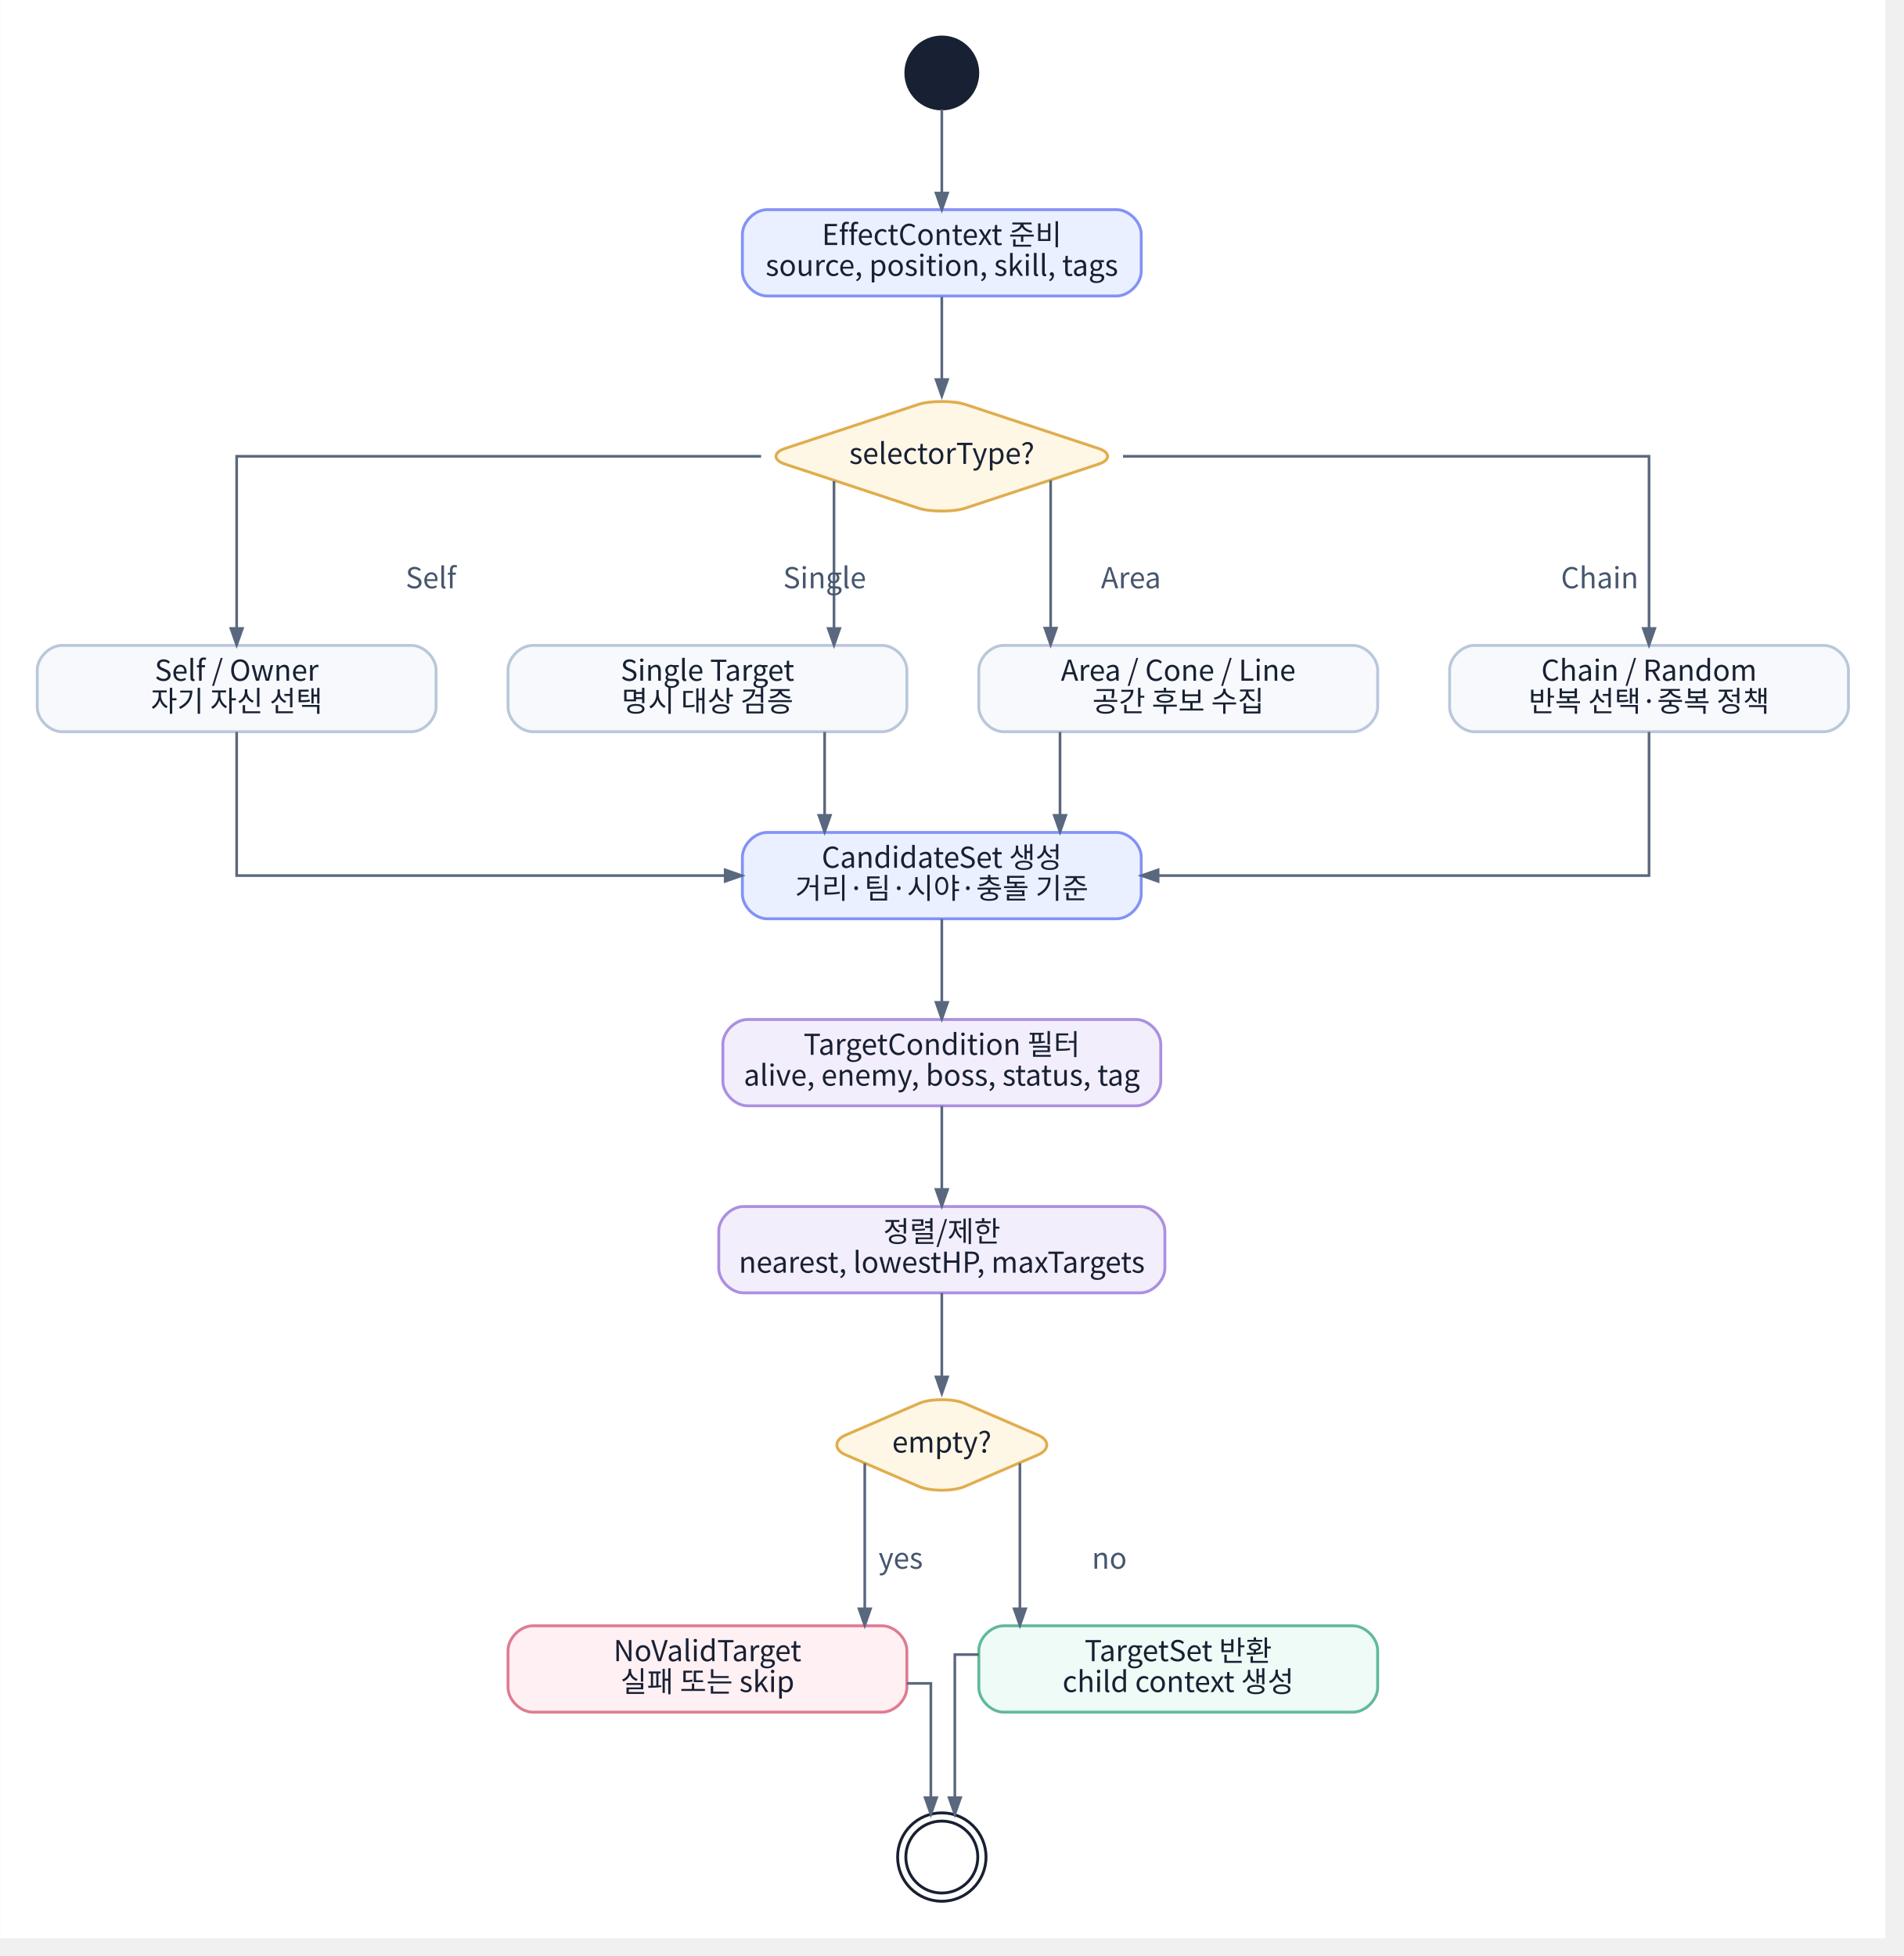
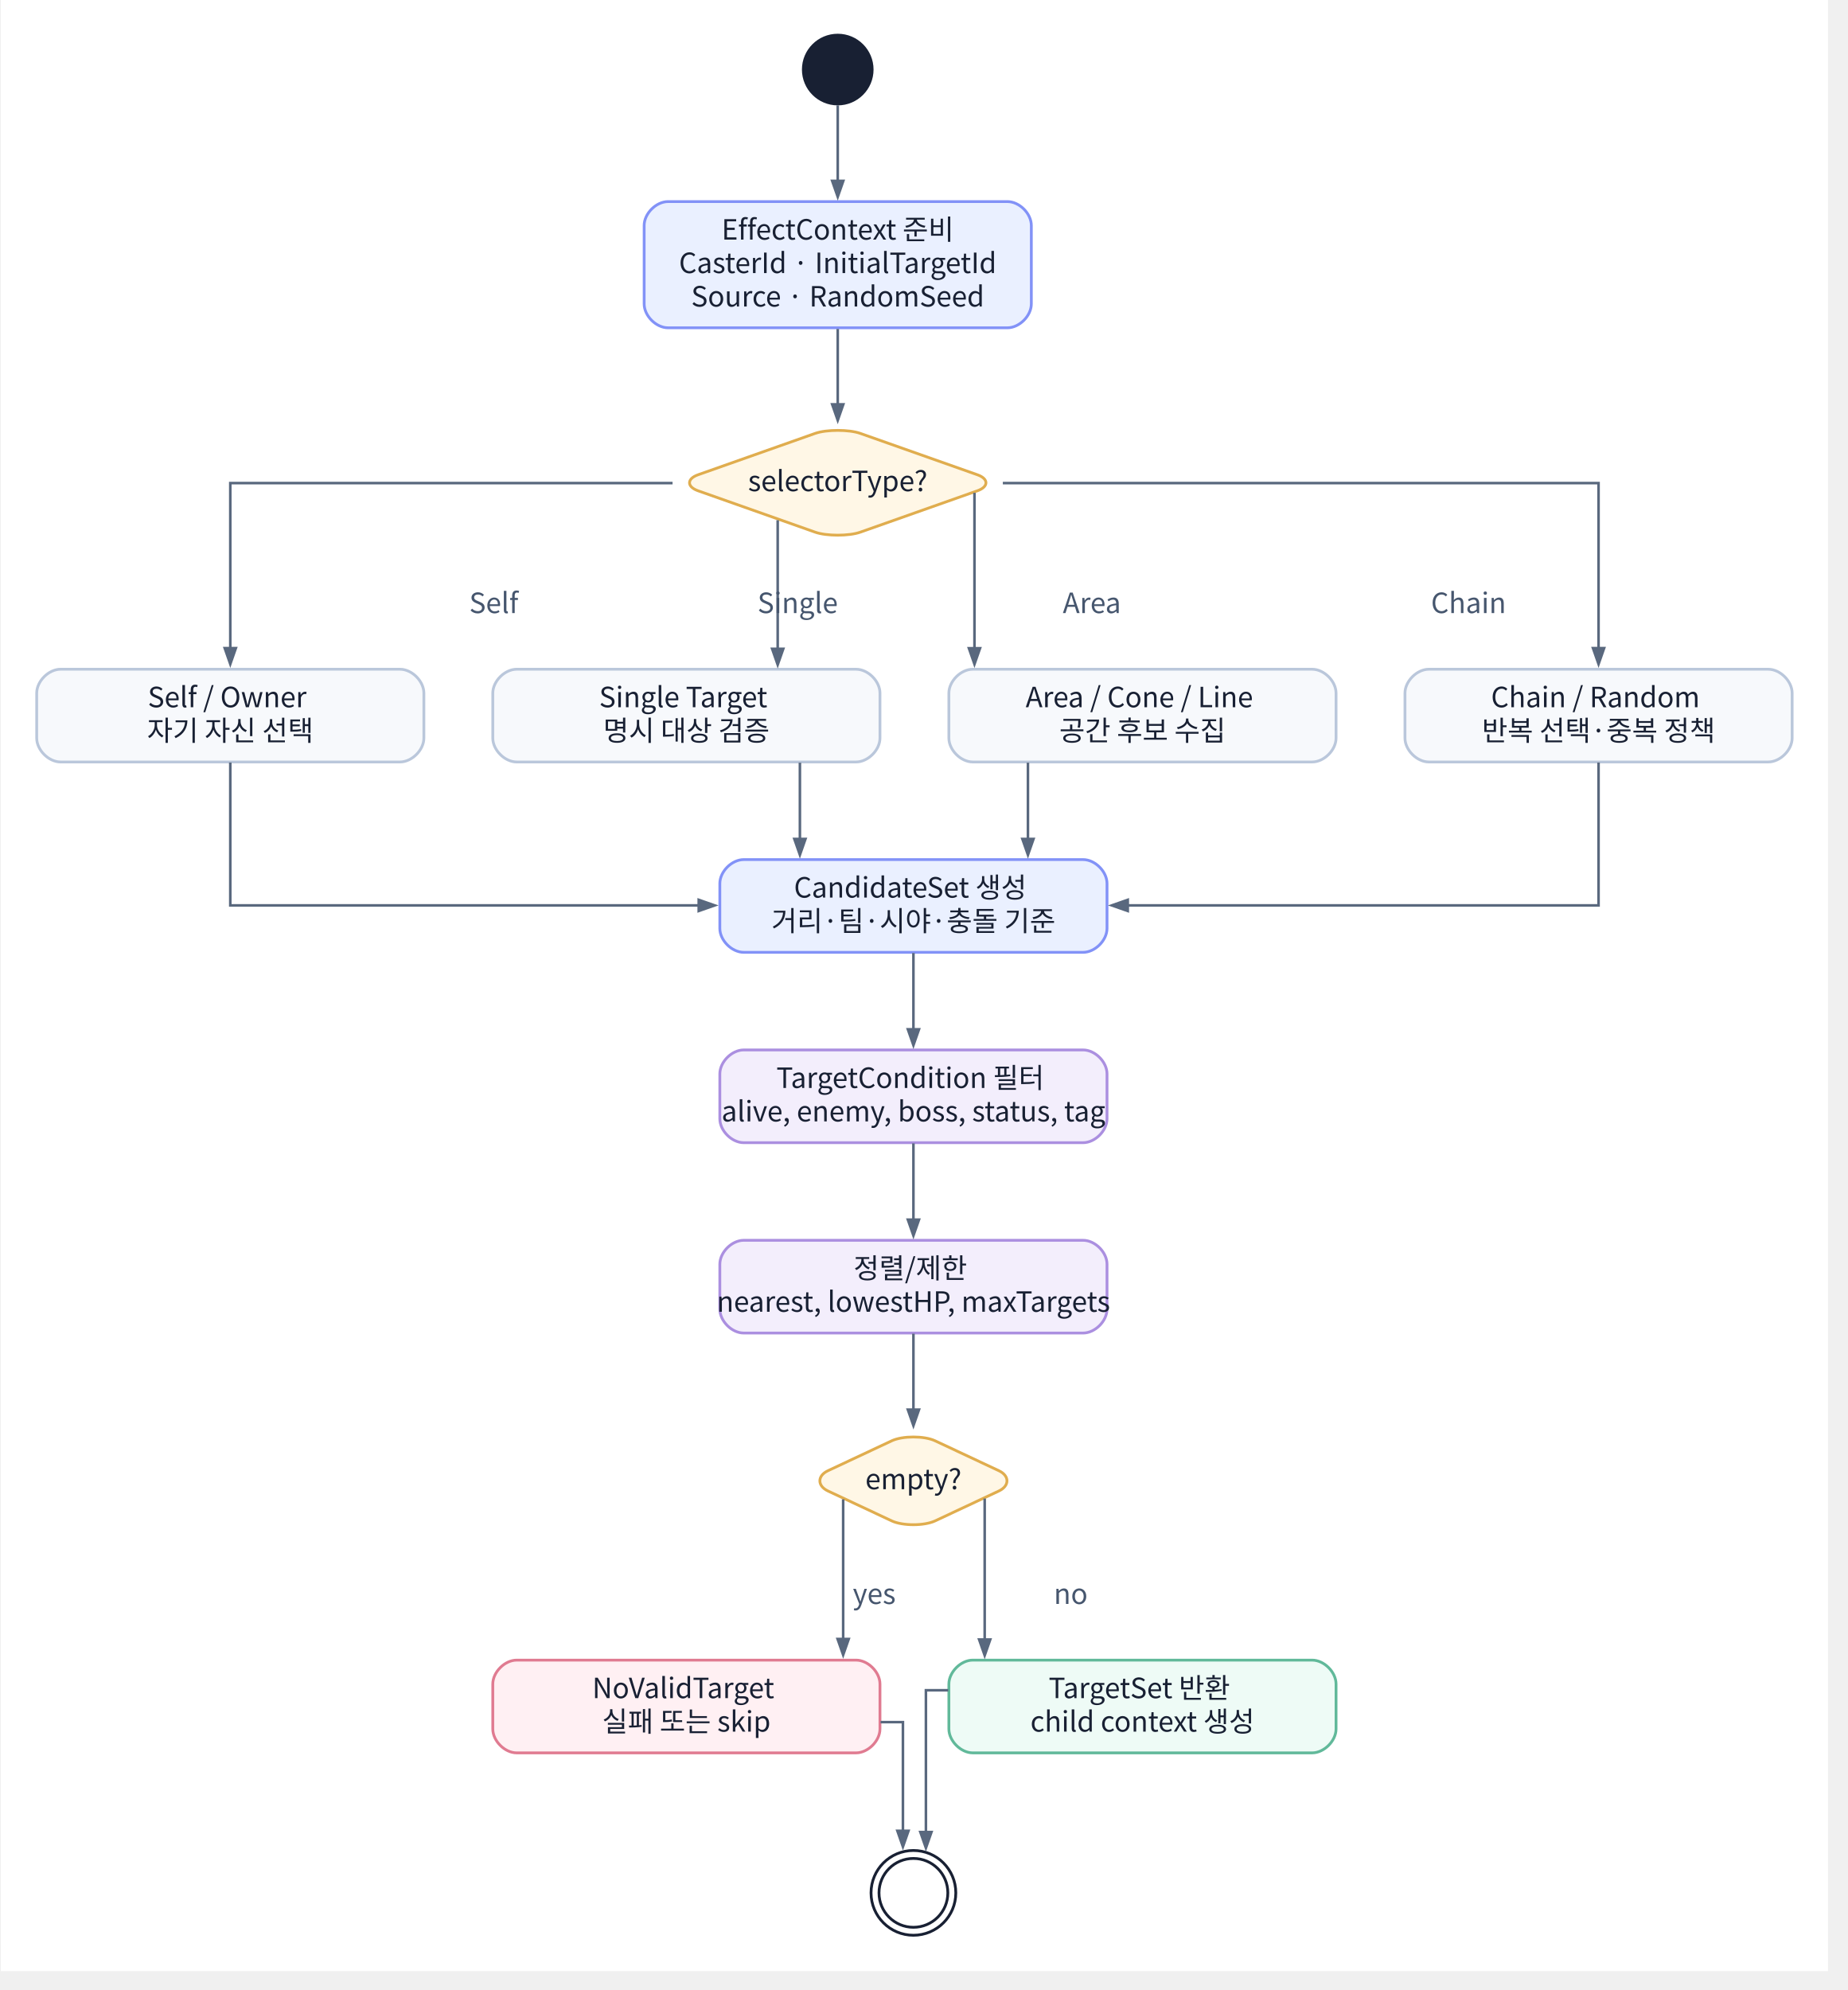
- <svg xmlns="http://www.w3.org/2000/svg" width="934pt" height="960pt" viewBox="8.64 8.64 925.64 951.64">
-   <g id="graph0" class="graph" transform="scale(1 1) rotate(0) translate(26.64 933.64)">
-     <polygon fill="#ffffff" stroke="transparent" points="-18,18 -18,-925 899,-925 899,18 -18,18" />
+ <svg xmlns="http://www.w3.org/2000/svg" width="935pt" height="1007pt" viewBox="9.00 9.00 926.00 999.00">
+   <g id="graph0" class="graph" transform="scale(1 1) rotate(0) translate(26.64 980.52)">
+     <polygon fill="#ffffff" stroke="none" points="-18,18 -18,-971.88 899.4,-971.88 899.4,18 -18,18" />
    <g id="node1" class="node">
-       <ellipse fill="#182033" stroke="#182033" stroke-width="1.4" cx="440" cy="-889.5" rx="17.5" ry="17.5" />
+       <ellipse fill="#182033" stroke="#182033" stroke-width="1.4" cx="402.2" cy="-936.6" rx="17.28" ry="17.28" />
    </g>
    <g id="node2" class="node">
-       <path fill="#eaf0ff" stroke="#8292f7" stroke-width="1.4" d="M525,-823C525,-823 355,-823 355,-823 349,-823 343,-817 343,-811 343,-811 343,-793 343,-793 343,-787 349,-781 355,-781 355,-781 525,-781 525,-781 531,-781 537,-787 537,-793 537,-793 537,-811 537,-811 537,-817 531,-823 525,-823" />
-       <text text-anchor="middle" x="440" y="-805.8" font-family="Noto Sans CJK KR" font-size="14.00" fill="#182033">EffectContext 준비</text>
-       <text text-anchor="middle" x="440" y="-790.8" font-family="Noto Sans CJK KR" font-size="14.00" fill="#182033">source, position, skill, tags</text>
+       <path fill="#eaf0ff" stroke="#8292f7" stroke-width="1.4" d="M487.4,-870.32C487.4,-870.32 317,-870.32 317,-870.32 311,-870.32 305,-864.32 305,-858.32 305,-858.32 305,-818.96 305,-818.96 305,-812.96 311,-806.96 317,-806.96 317,-806.96 487.4,-806.96 487.4,-806.96 493.4,-806.96 499.4,-812.96 499.4,-818.96 499.4,-818.96 499.4,-858.32 499.4,-858.32 499.4,-864.32 493.4,-870.32 487.4,-870.32" />
+       <text xml:space="preserve" text-anchor="middle" x="402.2" y="-851.24" font-family="Noto Sans CJK KR" font-size="14.00" fill="#182033">EffectContext 준비</text>
+       <text xml:space="preserve" text-anchor="middle" x="402.2" y="-834.44" font-family="Noto Sans CJK KR" font-size="14.00" fill="#182033">CasterId · InitialTargetId</text>
+       <text xml:space="preserve" text-anchor="middle" x="402.2" y="-817.64" font-family="Noto Sans CJK KR" font-size="14.00" fill="#182033">Source · RandomSeed</text>
    </g>
    <g id="edge1" class="edge">
-       <path fill="none" stroke="#59687e" stroke-width="1.3" d="M440,-871.79C440,-871.79 440,-831.07 440,-831.07" />
-       <polygon fill="#59687e" stroke="#59687e" stroke-width="1.3" points="442.8,-831.07 440,-823.07 437.2,-831.07 442.8,-831.07" />
+       <path fill="none" stroke="#59687e" stroke-width="1.3" d="M402.2,-918.63C402.2,-918.63 402.2,-880.73 402.2,-880.73" />
+       <polygon fill="#59687e" stroke="#59687e" stroke-width="1.3" points="405,-880.73 402.2,-872.73 399.4,-880.73 405,-880.73" />
    </g>
    <g id="node3" class="node">
-       <path fill="#fff7e6" stroke="#e0ad4e" stroke-width="1.4" d="M428.61,-728.24C428.61,-728.24 363.62,-706.76 363.62,-706.76 357.93,-704.88 357.93,-701.12 363.62,-699.24 363.62,-699.24 428.61,-677.76 428.61,-677.76 434.3,-675.88 445.7,-675.88 451.39,-677.76 451.39,-677.76 516.38,-699.24 516.38,-699.24 522.07,-701.12 522.07,-704.88 516.38,-706.76 516.38,-706.76 451.39,-728.24 451.39,-728.24 445.7,-730.12 434.3,-730.12 428.61,-728.24" />
-       <text text-anchor="middle" x="440" y="-699.3" font-family="Noto Sans CJK KR" font-size="14.00" fill="#182033">selectorType?</text>
+       <path fill="#fff7e6" stroke="#e0ad4e" stroke-width="1.4" d="M390.89,-753.96C390.89,-753.96 332.02,-733.16 332.02,-733.16 326.37,-731.16 326.37,-727.16 332.02,-725.16 332.02,-725.16 390.89,-704.36 390.89,-704.36 396.54,-702.36 407.86,-702.36 413.51,-704.36 413.51,-704.36 472.38,-725.16 472.38,-725.16 478.03,-727.16 478.03,-731.16 472.38,-733.16 472.38,-733.16 413.51,-753.96 413.51,-753.96 407.86,-755.96 396.54,-755.96 390.89,-753.96" />
+       <text xml:space="preserve" text-anchor="middle" x="402.2" y="-724.96" font-family="Noto Sans CJK KR" font-size="14.00" fill="#182033">selectorType?</text>
    </g>
    <g id="edge2" class="edge">
-       <path fill="none" stroke="#59687e" stroke-width="1.3" d="M440,-780.52C440,-780.52 440,-740.33 440,-740.33" />
-       <polygon fill="#59687e" stroke="#59687e" stroke-width="1.3" points="442.8,-740.33 440,-732.33 437.2,-740.33 442.8,-740.33" />
+       <path fill="none" stroke="#59687e" stroke-width="1.3" d="M402.2,-806.38C402.2,-806.38 402.2,-768.54 402.2,-768.54" />
+       <polygon fill="#59687e" stroke="#59687e" stroke-width="1.3" points="405,-768.54 402.2,-760.54 399.4,-768.54 405,-768.54" />
    </g>
    <g id="node4" class="node">
-       <path fill="#f7f9fc" stroke="#bac7db" stroke-width="1.4" d="M182,-611C182,-611 12,-611 12,-611 6,-611 0,-605 0,-599 0,-599 0,-581 0,-581 0,-575 6,-569 12,-569 12,-569 182,-569 182,-569 188,-569 194,-575 194,-581 194,-581 194,-599 194,-599 194,-605 188,-611 182,-611" />
-       <text text-anchor="middle" x="97" y="-593.8" font-family="Noto Sans CJK KR" font-size="14.00" fill="#182033">Self / Owner</text>
-       <text text-anchor="middle" x="97" y="-578.8" font-family="Noto Sans CJK KR" font-size="14.00" fill="#182033">자기 자신 선택</text>
+       <path fill="#f7f9fc" stroke="#bac7db" stroke-width="1.4" d="M182.4,-635.56C182.4,-635.56 12,-635.56 12,-635.56 6,-635.56 0,-629.56 0,-623.56 0,-623.56 0,-601 0,-601 0,-595 6,-589 12,-589 12,-589 182.4,-589 182.4,-589 188.4,-589 194.4,-595 194.4,-601 194.4,-601 194.4,-623.56 194.4,-623.56 194.4,-629.56 188.4,-635.56 182.4,-635.56" />
+       <text xml:space="preserve" text-anchor="middle" x="97.2" y="-616.48" font-family="Noto Sans CJK KR" font-size="14.00" fill="#182033">Self / Owner+ </text>
+       <text xml:space="preserve" text-anchor="middle" x="97.2" y="-599.68" font-family="Noto Sans CJK KR" font-size="14.00" fill="#182033">자기 자신 선택</text>
    </g>
    <g id="edge3" class="edge">
-       <path fill="none" stroke="#59687e" stroke-width="1.3" d="M352.11,-703C250.49,-703 97,-703 97,-703 97,-703 97,-619.25 97,-619.25" />
-       <polygon fill="#59687e" stroke="#59687e" stroke-width="1.3" points="99.8,-619.25 97,-611.25 94.2,-619.25 99.8,-619.25" />
-       <text text-anchor="middle" x="191.5" y="-638.8" font-family="Noto Sans CJK KR" font-size="14.00" fill="#46566e">Self</text>
+       <path fill="none" stroke="#59687e" stroke-width="1.3" d="M319.26,-729C228.94,-729 97.2,-729 97.2,-729 97.2,-729 97.2,-646.15 97.2,-646.15" />
+       <polygon fill="#59687e" stroke="#59687e" stroke-width="1.3" points="100,-646.15 97.2,-638.15 94.4,-646.15 100,-646.15" />
+       <text xml:space="preserve" text-anchor="middle" x="229.48" y="-663.76" font-family="Noto Sans CJK KR" font-size="14.00" fill="#46566e">Self</text>
    </g>
    <g id="node5" class="node">
-       <path fill="#f7f9fc" stroke="#bac7db" stroke-width="1.4" d="M411,-611C411,-611 241,-611 241,-611 235,-611 229,-605 229,-599 229,-599 229,-581 229,-581 229,-575 235,-569 241,-569 241,-569 411,-569 411,-569 417,-569 423,-575 423,-581 423,-581 423,-599 423,-599 423,-605 417,-611 411,-611" />
-       <text text-anchor="middle" x="326" y="-593.8" font-family="Noto Sans CJK KR" font-size="14.00" fill="#182033">Single Target</text>
-       <text text-anchor="middle" x="326" y="-578.8" font-family="Noto Sans CJK KR" font-size="14.00" fill="#182033">명시 대상 검증</text>
+       <path fill="#f7f9fc" stroke="#bac7db" stroke-width="1.4" d="M411.4,-635.56C411.4,-635.56 241,-635.56 241,-635.56 235,-635.56 229,-629.56 229,-623.56 229,-623.56 229,-601 229,-601 229,-595 235,-589 241,-589 241,-589 411.4,-589 411.4,-589 417.4,-589 423.4,-595 423.4,-601 423.4,-601 423.4,-623.56 423.4,-623.56 423.4,-629.56 417.4,-635.56 411.4,-635.56" />
+       <text xml:space="preserve" text-anchor="middle" x="326.2" y="-616.48" font-family="Noto Sans CJK KR" font-size="14.00" fill="#182033">Single Target+ </text>
+       <text xml:space="preserve" text-anchor="middle" x="326.2" y="-599.68" font-family="Noto Sans CJK KR" font-size="14.00" fill="#182033">명시 대상 검증</text>
    </g>
    <g id="edge4" class="edge">
-       <path fill="none" stroke="#59687e" stroke-width="1.3" d="M387.56,-690.91C387.56,-690.91 387.56,-619.21 387.56,-619.21" />
-       <polygon fill="#59687e" stroke="#59687e" stroke-width="1.3" points="390.36,-619.21 387.56,-611.21 384.76,-619.21 390.36,-619.21" />
-       <text text-anchor="middle" x="383" y="-638.8" font-family="Noto Sans CJK KR" font-size="14.00" fill="#46566e">Single</text>
+       <path fill="none" stroke="#59687e" stroke-width="1.3" d="M372.05,-710.38C372.05,-710.38 372.05,-645.82 372.05,-645.82" />
+       <polygon fill="#59687e" stroke="#59687e" stroke-width="1.3" points="374.86,-645.82 372.05,-637.82 369.26,-645.82 374.86,-645.82" />
+       <text xml:space="preserve" text-anchor="middle" x="382.09" y="-663.76" font-family="Noto Sans CJK KR" font-size="14.00" fill="#46566e">Single</text>
    </g>
    <g id="node6" class="node">
-       <path fill="#f7f9fc" stroke="#bac7db" stroke-width="1.4" d="M640,-611C640,-611 470,-611 470,-611 464,-611 458,-605 458,-599 458,-599 458,-581 458,-581 458,-575 464,-569 470,-569 470,-569 640,-569 640,-569 646,-569 652,-575 652,-581 652,-581 652,-599 652,-599 652,-605 646,-611 640,-611" />
-       <text text-anchor="middle" x="555" y="-593.8" font-family="Noto Sans CJK KR" font-size="14.00" fill="#182033">Area / Cone / Line</text>
-       <text text-anchor="middle" x="555" y="-578.8" font-family="Noto Sans CJK KR" font-size="14.00" fill="#182033">공간 후보 수집</text>
+       <path fill="#f7f9fc" stroke="#bac7db" stroke-width="1.4" d="M640.4,-635.56C640.4,-635.56 470,-635.56 470,-635.56 464,-635.56 458,-629.56 458,-623.56 458,-623.56 458,-601 458,-601 458,-595 464,-589 470,-589 470,-589 640.4,-589 640.4,-589 646.4,-589 652.4,-595 652.4,-601 652.4,-601 652.4,-623.56 652.4,-623.56 652.4,-629.56 646.4,-635.56 640.4,-635.56" />
+       <text xml:space="preserve" text-anchor="middle" x="555.2" y="-616.48" font-family="Noto Sans CJK KR" font-size="14.00" fill="#182033">Area / Cone / Line+ </text>
+       <text xml:space="preserve" text-anchor="middle" x="555.2" y="-599.68" font-family="Noto Sans CJK KR" font-size="14.00" fill="#182033">공간 후보 수집</text>
    </g>
    <g id="edge5" class="edge">
-       <path fill="none" stroke="#59687e" stroke-width="1.3" d="M492.94,-691.33C492.94,-691.33 492.94,-619.4 492.94,-619.4" />
-       <polygon fill="#59687e" stroke="#59687e" stroke-width="1.3" points="495.74,-619.4 492.94,-611.4 490.14,-619.4 495.74,-619.4" />
-       <text text-anchor="middle" x="532" y="-638.8" font-family="Noto Sans CJK KR" font-size="14.00" fill="#46566e">Area</text>
+       <path fill="none" stroke="#59687e" stroke-width="1.3" d="M470.85,-724.14C470.85,-724.14 470.85,-646.11 470.85,-646.11" />
+       <polygon fill="#59687e" stroke="#59687e" stroke-width="1.3" points="473.65,-646.11 470.85,-638.11 468.05,-646.11 473.65,-646.11" />
+       <text xml:space="preserve" text-anchor="middle" x="529.8" y="-663.76" font-family="Noto Sans CJK KR" font-size="14.00" fill="#46566e">Area</text>
    </g>
    <g id="node7" class="node">
-       <path fill="#f7f9fc" stroke="#bac7db" stroke-width="1.4" d="M869,-611C869,-611 699,-611 699,-611 693,-611 687,-605 687,-599 687,-599 687,-581 687,-581 687,-575 693,-569 699,-569 699,-569 869,-569 869,-569 875,-569 881,-575 881,-581 881,-581 881,-599 881,-599 881,-605 875,-611 869,-611" />
-       <text text-anchor="middle" x="784" y="-593.8" font-family="Noto Sans CJK KR" font-size="14.00" fill="#182033">Chain / Random</text>
-       <text text-anchor="middle" x="784" y="-578.8" font-family="Noto Sans CJK KR" font-size="14.00" fill="#182033">반복 선택·중복 정책</text>
+       <path fill="#f7f9fc" stroke="#bac7db" stroke-width="1.4" d="M869.4,-635.56C869.4,-635.56 699,-635.56 699,-635.56 693,-635.56 687,-629.56 687,-623.56 687,-623.56 687,-601 687,-601 687,-595 693,-589 699,-589 699,-589 869.4,-589 869.4,-589 875.4,-589 881.4,-595 881.4,-601 881.4,-601 881.4,-623.56 881.4,-623.56 881.4,-629.56 875.4,-635.56 869.4,-635.56" />
+       <text xml:space="preserve" text-anchor="middle" x="784.2" y="-616.48" font-family="Noto Sans CJK KR" font-size="14.00" fill="#182033">Chain / Random+ </text>
+       <text xml:space="preserve" text-anchor="middle" x="784.2" y="-599.68" font-family="Noto Sans CJK KR" font-size="14.00" fill="#182033">반복 선택·중복 정책</text>
    </g>
    <g id="edge6" class="edge">
-       <path fill="none" stroke="#59687e" stroke-width="1.3" d="M528.14,-703C630.06,-703 784,-703 784,-703 784,-703 784,-619.25 784,-619.25" />
-       <polygon fill="#59687e" stroke="#59687e" stroke-width="1.3" points="786.8,-619.25 784,-611.25 781.2,-619.25 786.8,-619.25" />
-       <text text-anchor="middle" x="760" y="-638.8" font-family="Noto Sans CJK KR" font-size="14.00" fill="#46566e">Chain</text>
+       <path fill="none" stroke="#59687e" stroke-width="1.3" d="M485.09,-729C597.44,-729 784.2,-729 784.2,-729 784.2,-729 784.2,-646.15 784.2,-646.15" />
+       <polygon fill="#59687e" stroke="#59687e" stroke-width="1.3" points="787,-646.15 784.2,-638.15 781.4,-646.15 787,-646.15" />
+       <text xml:space="preserve" text-anchor="middle" x="718.92" y="-663.76" font-family="Noto Sans CJK KR" font-size="14.00" fill="#46566e">Chain</text>
    </g>
    <g id="node8" class="node">
-       <path fill="#eaf0ff" stroke="#8292f7" stroke-width="1.4" d="M525,-520C525,-520 355,-520 355,-520 349,-520 343,-514 343,-508 343,-508 343,-490 343,-490 343,-484 349,-478 355,-478 355,-478 525,-478 525,-478 531,-478 537,-484 537,-490 537,-490 537,-508 537,-508 537,-514 531,-520 525,-520" />
-       <text text-anchor="middle" x="440" y="-502.8" font-family="Noto Sans CJK KR" font-size="14.00" fill="#182033">CandidateSet 생성</text>
-       <text text-anchor="middle" x="440" y="-487.8" font-family="Noto Sans CJK KR" font-size="14.00" fill="#182033">거리·팀·시야·충돌 기준</text>
+       <path fill="#eaf0ff" stroke="#8292f7" stroke-width="1.4" d="M525.4,-540C525.4,-540 355,-540 355,-540 349,-540 343,-534 343,-528 343,-528 343,-505.44 343,-505.44 343,-499.44 349,-493.44 355,-493.44 355,-493.44 525.4,-493.44 525.4,-493.44 531.4,-493.44 537.4,-499.44 537.4,-505.44 537.4,-505.44 537.4,-528 537.4,-528 537.4,-534 531.4,-540 525.4,-540" />
+       <text xml:space="preserve" text-anchor="middle" x="440.2" y="-520.92" font-family="Noto Sans CJK KR" font-size="14.00" fill="#182033">CandidateSet 생성+ </text>
+       <text xml:space="preserve" text-anchor="middle" x="440.2" y="-504.12" font-family="Noto Sans CJK KR" font-size="14.00" fill="#182033">거리·팀·시야·충돌 기준</text>
    </g>
    <g id="edge7" class="edge">
-       <path fill="none" stroke="#59687e" stroke-width="1.3" d="M97,-568.89C97,-542.01 97,-499 97,-499 97,-499 334.63,-499 334.63,-499" />
-       <polygon fill="#59687e" stroke="#59687e" stroke-width="1.3" points="334.63,-501.8 342.63,-499 334.63,-496.2 334.63,-501.8" />
+       <path fill="none" stroke="#59687e" stroke-width="1.3" d="M97.2,-588.73C97.2,-560.51 97.2,-517 97.2,-517 97.2,-517 332.4,-517 332.4,-517" />
+       <polygon fill="#59687e" stroke="#59687e" stroke-width="1.3" points="332.4,-519.8 340.4,-517 332.4,-514.2 332.4,-519.8" />
    </g>
    <g id="edge8" class="edge">
-       <path fill="none" stroke="#59687e" stroke-width="1.3" d="M383,-568.89C383,-568.89 383,-528.31 383,-528.31" />
-       <polygon fill="#59687e" stroke="#59687e" stroke-width="1.3" points="385.8,-528.31 383,-520.31 380.2,-528.31 385.8,-528.31" />
+       <path fill="none" stroke="#59687e" stroke-width="1.3" d="M383.2,-588.66C383.2,-588.66 383.2,-550.37 383.2,-550.37" />
+       <polygon fill="#59687e" stroke="#59687e" stroke-width="1.3" points="386,-550.37 383.2,-542.37 380.4,-550.37 386,-550.37" />
    </g>
    <g id="edge9" class="edge">
-       <path fill="none" stroke="#59687e" stroke-width="1.3" d="M497.5,-568.89C497.5,-568.89 497.5,-528.31 497.5,-528.31" />
-       <polygon fill="#59687e" stroke="#59687e" stroke-width="1.3" points="500.3,-528.31 497.5,-520.31 494.7,-528.31 500.3,-528.31" />
+       <path fill="none" stroke="#59687e" stroke-width="1.3" d="M497.7,-588.66C497.7,-588.66 497.7,-550.37 497.7,-550.37" />
+       <polygon fill="#59687e" stroke="#59687e" stroke-width="1.3" points="500.5,-550.37 497.7,-542.37 494.9,-550.37 500.5,-550.37" />
    </g>
    <g id="edge10" class="edge">
-       <path fill="none" stroke="#59687e" stroke-width="1.3" d="M784,-568.89C784,-542.01 784,-499 784,-499 784,-499 545.2,-499 545.2,-499" />
-       <polygon fill="#59687e" stroke="#59687e" stroke-width="1.3" points="545.2,-496.2 537.2,-499 545.2,-501.8 545.2,-496.2" />
+       <path fill="none" stroke="#59687e" stroke-width="1.3" d="M784.2,-588.73C784.2,-560.51 784.2,-517 784.2,-517 784.2,-517 547.82,-517 547.82,-517" />
+       <polygon fill="#59687e" stroke="#59687e" stroke-width="1.3" points="547.82,-514.2 539.82,-517 547.82,-519.8 547.82,-514.2" />
    </g>
    <g id="node9" class="node">
-       <path fill="#f3eefc" stroke="#ab8fe0" stroke-width="1.4" d="M534.5,-429C534.5,-429 345.5,-429 345.5,-429 339.5,-429 333.5,-423 333.5,-417 333.5,-417 333.5,-399 333.5,-399 333.5,-393 339.5,-387 345.5,-387 345.5,-387 534.5,-387 534.5,-387 540.5,-387 546.5,-393 546.5,-399 546.5,-399 546.5,-417 546.5,-417 546.5,-423 540.5,-429 534.5,-429" />
-       <text text-anchor="middle" x="440" y="-411.8" font-family="Noto Sans CJK KR" font-size="14.00" fill="#182033">TargetCondition 필터</text>
-       <text text-anchor="middle" x="440" y="-396.8" font-family="Noto Sans CJK KR" font-size="14.00" fill="#182033">alive, enemy, boss, status, tag</text>
+       <path fill="#f3eefc" stroke="#ab8fe0" stroke-width="1.4" d="M525.4,-444.44C525.4,-444.44 355,-444.44 355,-444.44 349,-444.44 343,-438.44 343,-432.44 343,-432.44 343,-409.88 343,-409.88 343,-403.88 349,-397.88 355,-397.88 355,-397.88 525.4,-397.88 525.4,-397.88 531.4,-397.88 537.4,-403.88 537.4,-409.88 537.4,-409.88 537.4,-432.44 537.4,-432.44 537.4,-438.44 531.4,-444.44 525.4,-444.44" />
+       <text xml:space="preserve" text-anchor="middle" x="440.2" y="-425.36" font-family="Noto Sans CJK KR" font-size="14.00" fill="#182033">TargetCondition 필터+ </text>
+       <text xml:space="preserve" text-anchor="middle" x="440.2" y="-408.56" font-family="Noto Sans CJK KR" font-size="14.00" fill="#182033">alive, enemy, boss, status, tag</text>
    </g>
    <g id="edge11" class="edge">
-       <path fill="none" stroke="#59687e" stroke-width="1.3" d="M440,-477.89C440,-477.89 440,-437.31 440,-437.31" />
-       <polygon fill="#59687e" stroke="#59687e" stroke-width="1.3" points="442.8,-437.31 440,-429.31 437.2,-437.31 442.8,-437.31" />
+       <path fill="none" stroke="#59687e" stroke-width="1.3" d="M440.2,-493.1C440.2,-493.1 440.2,-454.81 440.2,-454.81" />
+       <polygon fill="#59687e" stroke="#59687e" stroke-width="1.3" points="443,-454.81 440.2,-446.81 437.4,-454.81 443,-454.81" />
    </g>
    <g id="node10" class="node">
-       <path fill="#f3eefc" stroke="#ab8fe0" stroke-width="1.4" d="M536.5,-338C536.5,-338 343.5,-338 343.5,-338 337.5,-338 331.5,-332 331.5,-326 331.5,-326 331.5,-308 331.5,-308 331.5,-302 337.5,-296 343.5,-296 343.5,-296 536.5,-296 536.5,-296 542.5,-296 548.5,-302 548.5,-308 548.5,-308 548.5,-326 548.5,-326 548.5,-332 542.5,-338 536.5,-338" />
-       <text text-anchor="middle" x="440" y="-320.8" font-family="Noto Sans CJK KR" font-size="14.00" fill="#182033">정렬/제한</text>
-       <text text-anchor="middle" x="440" y="-305.8" font-family="Noto Sans CJK KR" font-size="14.00" fill="#182033">nearest, lowestHP, maxTargets</text>
+       <path fill="#f3eefc" stroke="#ab8fe0" stroke-width="1.4" d="M525.4,-348.88C525.4,-348.88 355,-348.88 355,-348.88 349,-348.88 343,-342.88 343,-336.88 343,-336.88 343,-314.32 343,-314.32 343,-308.32 349,-302.32 355,-302.32 355,-302.32 525.4,-302.32 525.4,-302.32 531.4,-302.32 537.4,-308.32 537.4,-314.32 537.4,-314.32 537.4,-336.88 537.4,-336.88 537.4,-342.88 531.4,-348.88 525.4,-348.88" />
+       <text xml:space="preserve" text-anchor="middle" x="440.2" y="-329.8" font-family="Noto Sans CJK KR" font-size="14.00" fill="#182033">정렬/제한+ </text>
+       <text xml:space="preserve" text-anchor="middle" x="440.2" y="-313" font-family="Noto Sans CJK KR" font-size="14.00" fill="#182033">nearest, lowestHP, maxTargets</text>
    </g>
    <g id="edge12" class="edge">
-       <path fill="none" stroke="#59687e" stroke-width="1.3" d="M440,-386.89C440,-386.89 440,-346.31 440,-346.31" />
-       <polygon fill="#59687e" stroke="#59687e" stroke-width="1.3" points="442.8,-346.31 440,-338.31 437.2,-346.31 442.8,-346.31" />
+       <path fill="none" stroke="#59687e" stroke-width="1.3" d="M440.2,-397.54C440.2,-397.54 440.2,-359.25 440.2,-359.25" />
+       <polygon fill="#59687e" stroke="#59687e" stroke-width="1.3" points="443,-359.25 440.2,-351.25 437.4,-359.25 443,-359.25" />
    </g>
    <g id="node11" class="node">
-       <path fill="#fff7e6" stroke="#e0ad4e" stroke-width="1.4" d="M428.98,-242.25C428.98,-242.25 393.08,-226.75 393.08,-226.75 387.57,-224.38 387.57,-219.62 393.08,-217.25 393.08,-217.25 428.98,-201.75 428.98,-201.75 434.49,-199.38 445.51,-199.38 451.02,-201.75 451.02,-201.75 486.92,-217.25 486.92,-217.25 492.43,-219.62 492.43,-224.38 486.92,-226.75 486.92,-226.75 451.02,-242.25 451.02,-242.25 445.51,-244.62 434.49,-244.62 428.98,-242.25" />
-       <text text-anchor="middle" x="440" y="-218.3" font-family="Noto Sans CJK KR" font-size="14.00" fill="#182033">empty?</text>
+       <path fill="#fff7e6" stroke="#e0ad4e" stroke-width="1.4" d="M429.33,-248.23C429.33,-248.23 397.3,-233.21 397.3,-233.21 391.87,-230.67 391.87,-225.57 397.3,-223.03 397.3,-223.03 429.33,-208.01 429.33,-208.01 434.77,-205.47 445.63,-205.47 451.07,-208.01 451.07,-208.01 483.1,-223.03 483.1,-223.03 488.53,-225.57 488.53,-230.67 483.1,-233.21 483.1,-233.21 451.07,-248.23 451.07,-248.23 445.63,-250.77 434.77,-250.77 429.33,-248.23" />
+       <text xml:space="preserve" text-anchor="middle" x="440.2" y="-223.92" font-family="Noto Sans CJK KR" font-size="14.00" fill="#182033">empty?</text>
    </g>
    <g id="edge13" class="edge">
-       <path fill="none" stroke="#59687e" stroke-width="1.3" d="M440,-295.92C440,-295.92 440,-255.07 440,-255.07" />
-       <polygon fill="#59687e" stroke="#59687e" stroke-width="1.3" points="442.8,-255.07 440,-247.07 437.2,-255.07 442.8,-255.07" />
+       <path fill="none" stroke="#59687e" stroke-width="1.3" d="M440.2,-302C440.2,-302 440.2,-263.86 440.2,-263.86" />
+       <polygon fill="#59687e" stroke="#59687e" stroke-width="1.3" points="443,-263.86 440.2,-255.86 437.4,-263.86 443,-263.86" />
    </g>
    <g id="node12" class="node">
-       <path fill="#fff0f3" stroke="#e07b91" stroke-width="1.4" d="M411,-134C411,-134 241,-134 241,-134 235,-134 229,-128 229,-122 229,-122 229,-104 229,-104 229,-98 235,-92 241,-92 241,-92 411,-92 411,-92 417,-92 423,-98 423,-104 423,-104 423,-122 423,-122 423,-128 417,-134 411,-134" />
-       <text text-anchor="middle" x="326" y="-116.8" font-family="Noto Sans CJK KR" font-size="14.00" fill="#182033">NoValidTarget</text>
-       <text text-anchor="middle" x="326" y="-101.8" font-family="Noto Sans CJK KR" font-size="14.00" fill="#182033">실패 또는 skip</text>
+       <path fill="#fff0f3" stroke="#e07b91" stroke-width="1.4" d="M411.4,-138.12C411.4,-138.12 241,-138.12 241,-138.12 235,-138.12 229,-132.12 229,-126.12 229,-126.12 229,-103.56 229,-103.56 229,-97.56 235,-91.56 241,-91.56 241,-91.56 411.4,-91.56 411.4,-91.56 417.4,-91.56 423.4,-97.56 423.4,-103.56 423.4,-103.56 423.4,-126.12 423.4,-126.12 423.4,-132.12 417.4,-138.12 411.4,-138.12" />
+       <text xml:space="preserve" text-anchor="middle" x="326.2" y="-119.04" font-family="Noto Sans CJK KR" font-size="14.00" fill="#182033">NoValidTarget+ </text>
+       <text xml:space="preserve" text-anchor="middle" x="326.2" y="-102.24" font-family="Noto Sans CJK KR" font-size="14.00" fill="#182033">실패 또는 skip</text>
    </g>
    <g id="edge14" class="edge">
-       <path fill="none" stroke="#59687e" stroke-width="1.3" d="M402.52,-213.08C402.52,-213.08 402.52,-142.29 402.52,-142.29" />
-       <polygon fill="#59687e" stroke="#59687e" stroke-width="1.3" points="405.32,-142.29 402.52,-134.29 399.72,-142.29 405.32,-142.29" />
-       <text text-anchor="middle" x="420" y="-161.8" font-family="Noto Sans CJK KR" font-size="14.00" fill="#46566e">yes</text>
+       <path fill="none" stroke="#59687e" stroke-width="1.3" d="M404.92,-218.85C404.92,-218.85 404.92,-148.74 404.92,-148.74" />
+       <polygon fill="#59687e" stroke="#59687e" stroke-width="1.3" points="407.72,-148.74 404.92,-140.74 402.12,-148.74 407.72,-148.74" />
+       <text xml:space="preserve" text-anchor="middle" x="420.53" y="-166.32" font-family="Noto Sans CJK KR" font-size="14.00" fill="#46566e">yes</text>
    </g>
    <g id="node13" class="node">
-       <path fill="#eefbf6" stroke="#61b99a" stroke-width="1.4" d="M640,-134C640,-134 470,-134 470,-134 464,-134 458,-128 458,-122 458,-122 458,-104 458,-104 458,-98 464,-92 470,-92 470,-92 640,-92 640,-92 646,-92 652,-98 652,-104 652,-104 652,-122 652,-122 652,-128 646,-134 640,-134" />
-       <text text-anchor="middle" x="555" y="-116.8" font-family="Noto Sans CJK KR" font-size="14.00" fill="#182033">TargetSet 반환</text>
-       <text text-anchor="middle" x="555" y="-101.8" font-family="Noto Sans CJK KR" font-size="14.00" fill="#182033">child context 생성</text>
+       <path fill="#eefbf6" stroke="#61b99a" stroke-width="1.4" d="M640.4,-138.12C640.4,-138.12 470,-138.12 470,-138.12 464,-138.12 458,-132.12 458,-126.12 458,-126.12 458,-103.56 458,-103.56 458,-97.56 464,-91.56 470,-91.56 470,-91.56 640.4,-91.56 640.4,-91.56 646.4,-91.56 652.4,-97.56 652.4,-103.56 652.4,-103.56 652.4,-126.12 652.4,-126.12 652.4,-132.12 646.4,-138.12 640.4,-138.12" />
+       <text xml:space="preserve" text-anchor="middle" x="555.2" y="-119.04" font-family="Noto Sans CJK KR" font-size="14.00" fill="#182033">TargetSet 반환+ </text>
+       <text xml:space="preserve" text-anchor="middle" x="555.2" y="-102.24" font-family="Noto Sans CJK KR" font-size="14.00" fill="#182033">child context 생성</text>
    </g>
    <g id="edge15" class="edge">
-       <path fill="none" stroke="#59687e" stroke-width="1.3" d="M477.98,-213.08C477.98,-213.08 477.98,-142.29 477.98,-142.29" />
-       <polygon fill="#59687e" stroke="#59687e" stroke-width="1.3" points="480.78,-142.29 477.98,-134.29 475.18,-142.29 480.78,-142.29" />
-       <text text-anchor="middle" x="521.5" y="-161.8" font-family="Noto Sans CJK KR" font-size="14.00" fill="#46566e">no</text>
+       <path fill="none" stroke="#59687e" stroke-width="1.3" d="M475.98,-219.23C475.98,-219.23 475.98,-148.48 475.98,-148.48" />
+       <polygon fill="#59687e" stroke="#59687e" stroke-width="1.3" points="478.78,-148.48 475.98,-140.48 473.18,-148.48 478.78,-148.48" />
+       <text xml:space="preserve" text-anchor="middle" x="519.2" y="-166.32" font-family="Noto Sans CJK KR" font-size="14.00" fill="#46566e">no</text>
    </g>
    <g id="node14" class="node">
-       <ellipse fill="#ffffff" stroke="#182033" stroke-width="1.4" cx="440" cy="-21.5" rx="17.5" ry="17.5" />
-       <ellipse fill="none" stroke="#182033" stroke-width="1.4" cx="440" cy="-21.5" rx="21.5" ry="21.5" />
+       <ellipse fill="#ffffff" stroke="#182033" stroke-width="1.4" cx="440.2" cy="-21.28" rx="17.28" ry="17.28" />
+       <ellipse fill="none" stroke="#182033" stroke-width="1.4" cx="440.2" cy="-21.28" rx="21.28" ry="21.28" />
    </g>
    <g id="edge16" class="edge">
-       <path fill="none" stroke="#59687e" stroke-width="1.3" d="M423.04,-106C430.18,-106 434.67,-106 434.67,-106 434.67,-106 434.67,-50.39 434.67,-50.39" />
-       <polygon fill="#59687e" stroke="#59687e" stroke-width="1.3" points="437.47,-50.39 434.67,-42.39 431.87,-50.39 437.47,-50.39" />
+       <path fill="none" stroke="#59687e" stroke-width="1.3" d="M423.71,-107C430.62,-107 434.93,-107 434.93,-107 434.93,-107 434.93,-52.44 434.93,-52.44" />
+       <polygon fill="#59687e" stroke="#59687e" stroke-width="1.3" points="437.73,-52.44 434.93,-44.44 432.13,-52.44 437.73,-52.44" />
    </g>
    <g id="edge17" class="edge">
-       <path fill="none" stroke="#59687e" stroke-width="1.3" d="M457.96,-120C450.82,-120 446.33,-120 446.33,-120 446.33,-120 446.33,-50.39 446.33,-50.39" />
-       <polygon fill="#59687e" stroke="#59687e" stroke-width="1.3" points="449.13,-50.39 446.33,-42.39 443.53,-50.39 449.13,-50.39" />
+       <path fill="none" stroke="#59687e" stroke-width="1.3" d="M457.69,-123C450.78,-123 446.47,-123 446.47,-123 446.47,-123 446.47,-51.83 446.47,-51.83" />
+       <polygon fill="#59687e" stroke="#59687e" stroke-width="1.3" points="449.27,-51.83 446.47,-43.83 443.67,-51.83 449.27,-51.83" />
    </g>
  </g>
</svg>
